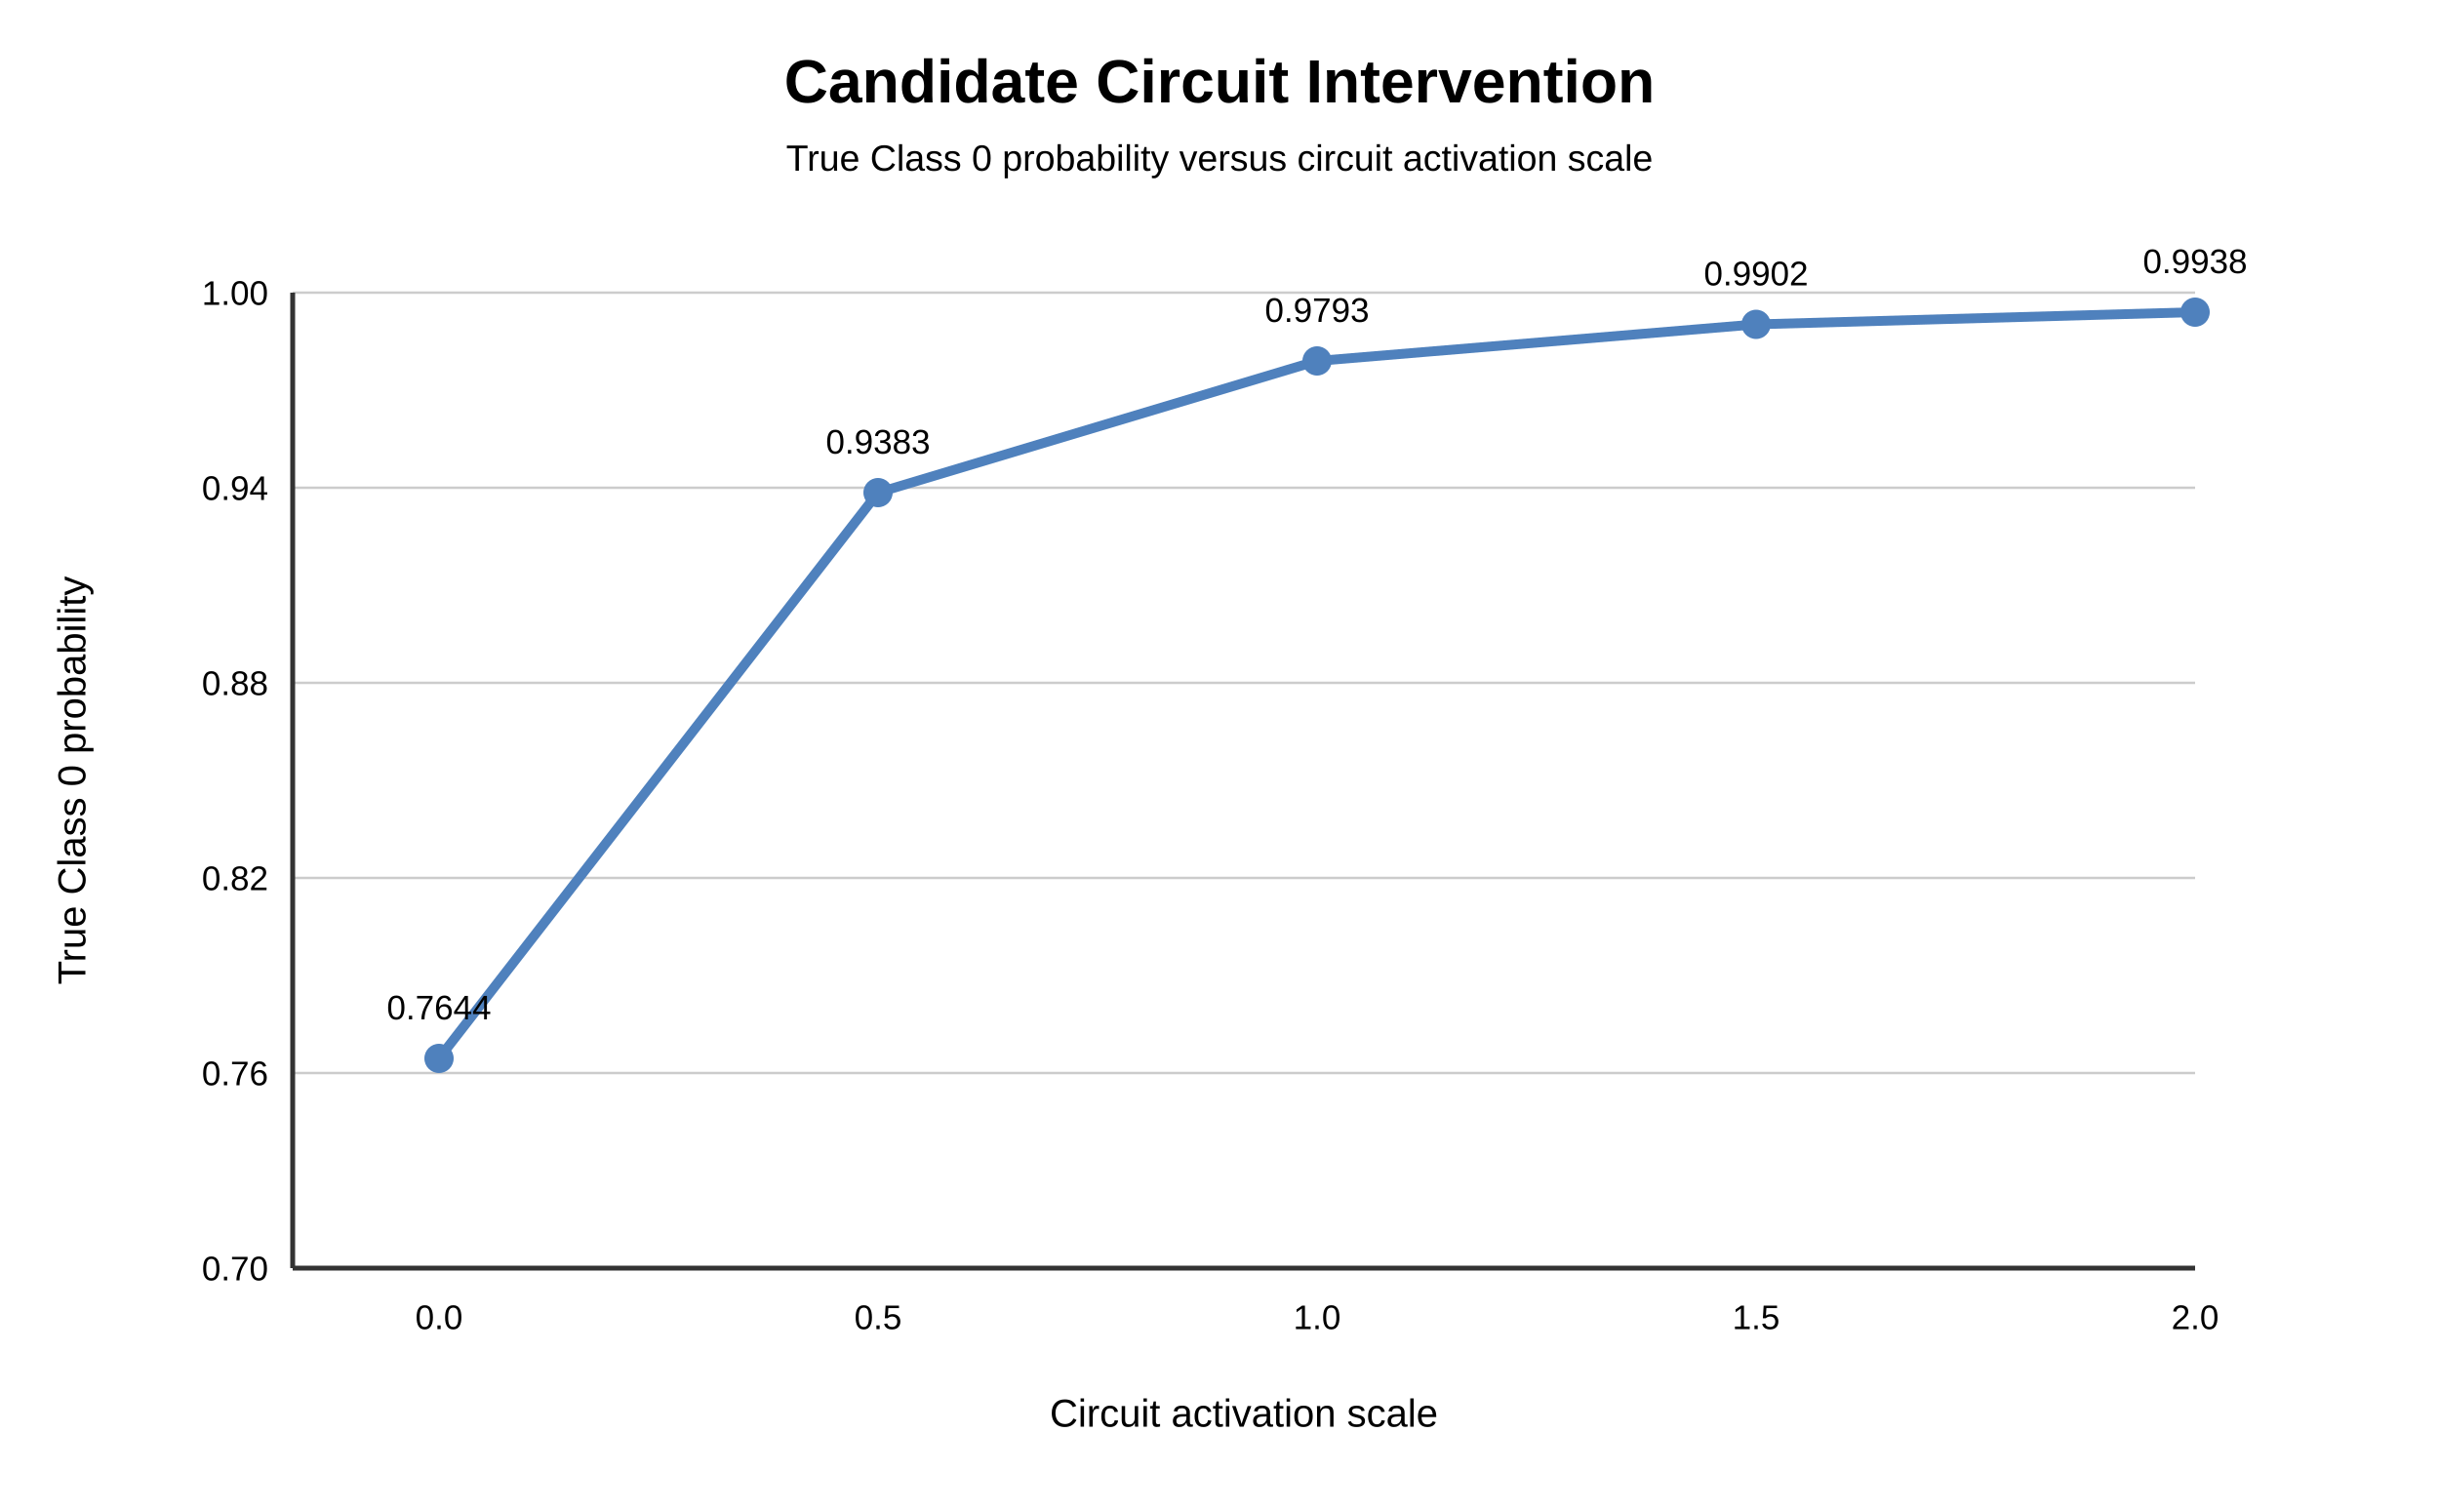
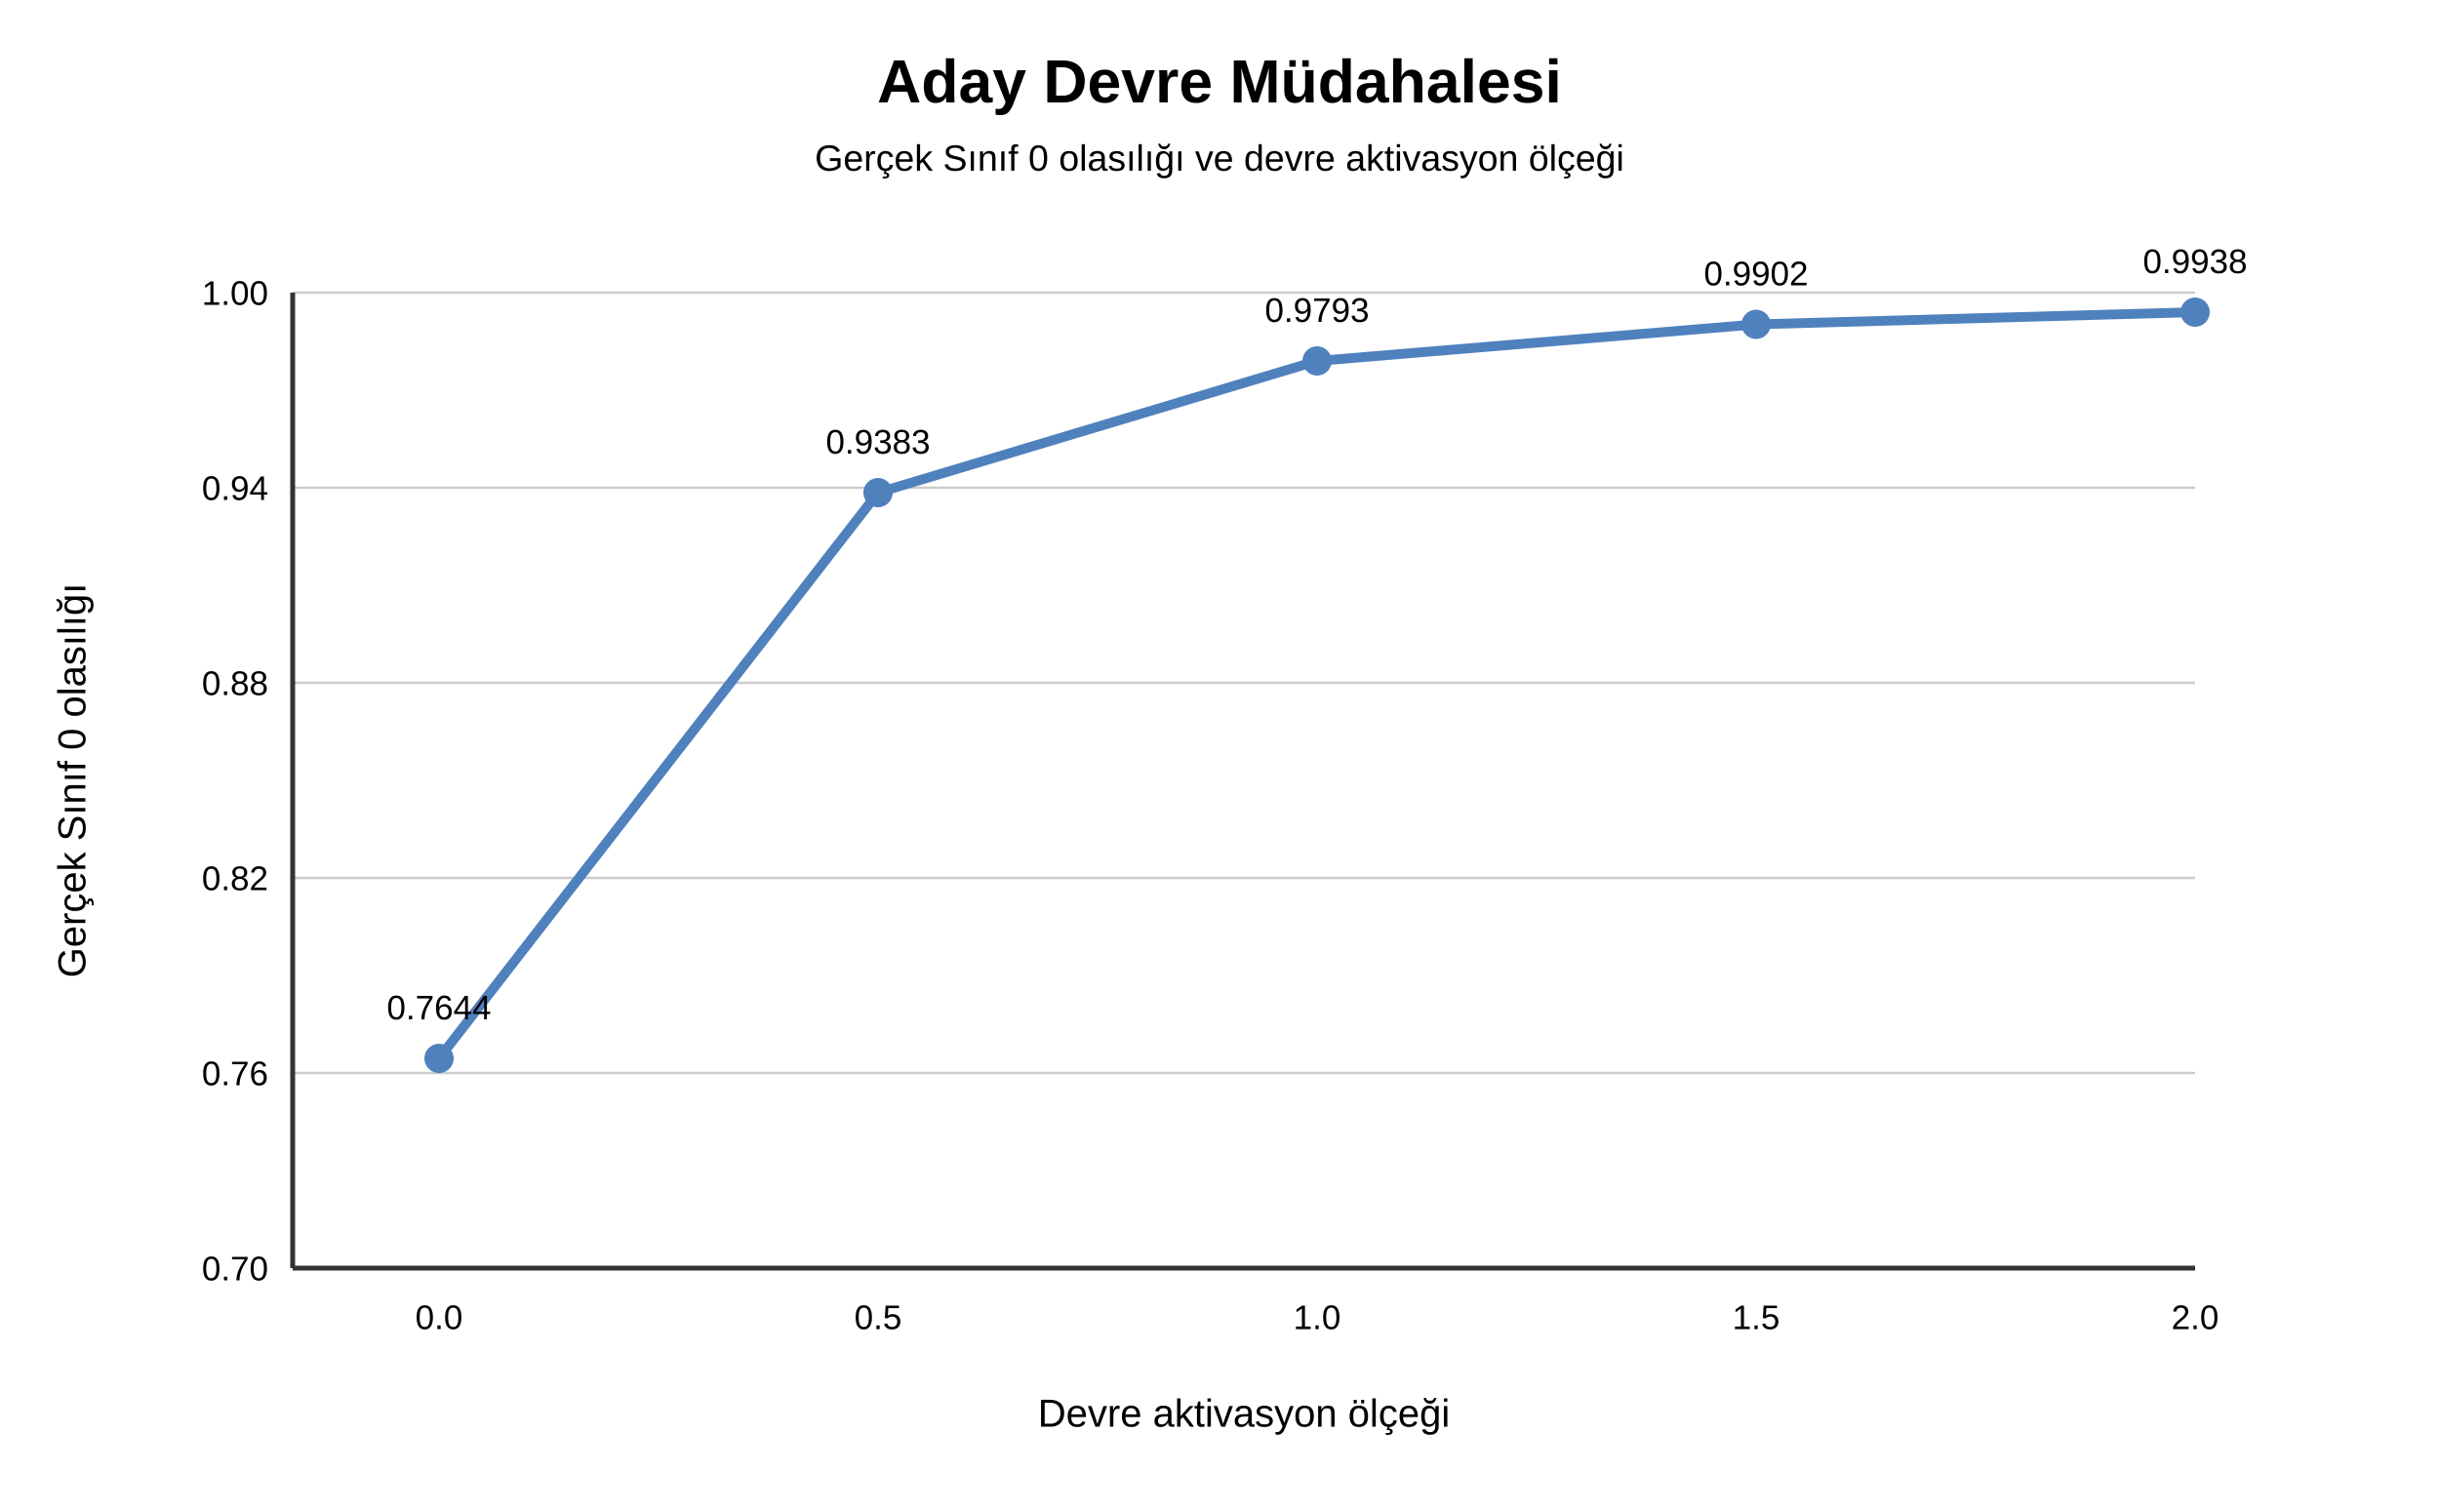
<svg xmlns="http://www.w3.org/2000/svg" width="1000" height="620" viewBox="0 0 1000 620">
  <rect width="1000" height="620" fill="white" />
-   <text x="500" y="42" text-anchor="middle" font-family="Arial" font-size="25" font-weight="bold">Candidate Circuit Intervention</text>
-   <text x="500" y="70" text-anchor="middle" font-family="Arial" font-size="15">True Class 0 probability versus circuit activation scale</text>
+   <text x="500" y="42" text-anchor="middle" font-family="Arial" font-size="25" font-weight="bold">Aday Devre Müdahalesi</text>
+   <text x="500" y="70" text-anchor="middle" font-family="Arial" font-size="15">Gerçek Sınıf 0 olasılığı ve devre aktivasyon ölçeği</text>
  <g stroke="#cccccc" stroke-width="1">
    <line x1="120" y1="520" x2="900" y2="520" />
    <line x1="120" y1="440" x2="900" y2="440" />
    <line x1="120" y1="360" x2="900" y2="360" />
    <line x1="120" y1="280" x2="900" y2="280" />
    <line x1="120" y1="200" x2="900" y2="200" />
    <line x1="120" y1="120" x2="900" y2="120" />
  </g>
  <g font-family="Arial" font-size="14" text-anchor="end">
    <text x="110" y="525">0.70</text>
    <text x="110" y="445">0.76</text>
    <text x="110" y="365">0.82</text>
    <text x="110" y="285">0.88</text>
    <text x="110" y="205">0.94</text>
    <text x="110" y="125">1.00</text>
  </g>
  <line x1="120" y1="520" x2="900" y2="520" stroke="#333" stroke-width="2" />
  <line x1="120" y1="120" x2="120" y2="520" stroke="#333" stroke-width="2" />
  <polyline points="180,434 360,202 540,148 720,133 900,128" fill="none" stroke="#4f81bd" stroke-width="4" />
  <g fill="#4f81bd">
    <circle cx="180" cy="434" r="6" />
    <circle cx="360" cy="202" r="6" />
    <circle cx="540" cy="148" r="6" />
    <circle cx="720" cy="133" r="6" />
    <circle cx="900" cy="128" r="6" />
  </g>
  <g font-family="Arial" font-size="14" text-anchor="middle">
    <text x="180" y="418">0.7644</text>
    <text x="360" y="186">0.9383</text>
    <text x="540" y="132">0.9793</text>
    <text x="720" y="117">0.9902</text>
    <text x="900" y="112">0.9938</text>
    <text x="180" y="545">0.0</text>
    <text x="360" y="545">0.5</text>
    <text x="540" y="545">1.0</text>
    <text x="720" y="545">1.5</text>
    <text x="900" y="545">2.0</text>
  </g>
-   <text x="510" y="585" text-anchor="middle" font-family="Arial" font-size="16">Circuit activation scale</text>
-   <text x="35" y="320" transform="rotate(-90 35 320)" text-anchor="middle" font-family="Arial" font-size="16">True Class 0 probability</text>
+   <text x="510" y="585" text-anchor="middle" font-family="Arial" font-size="16">Devre aktivasyon ölçeği</text>
+   <text x="35" y="320" transform="rotate(-90 35 320)" text-anchor="middle" font-family="Arial" font-size="16">Gerçek Sınıf 0 olasılığı</text>
</svg>
